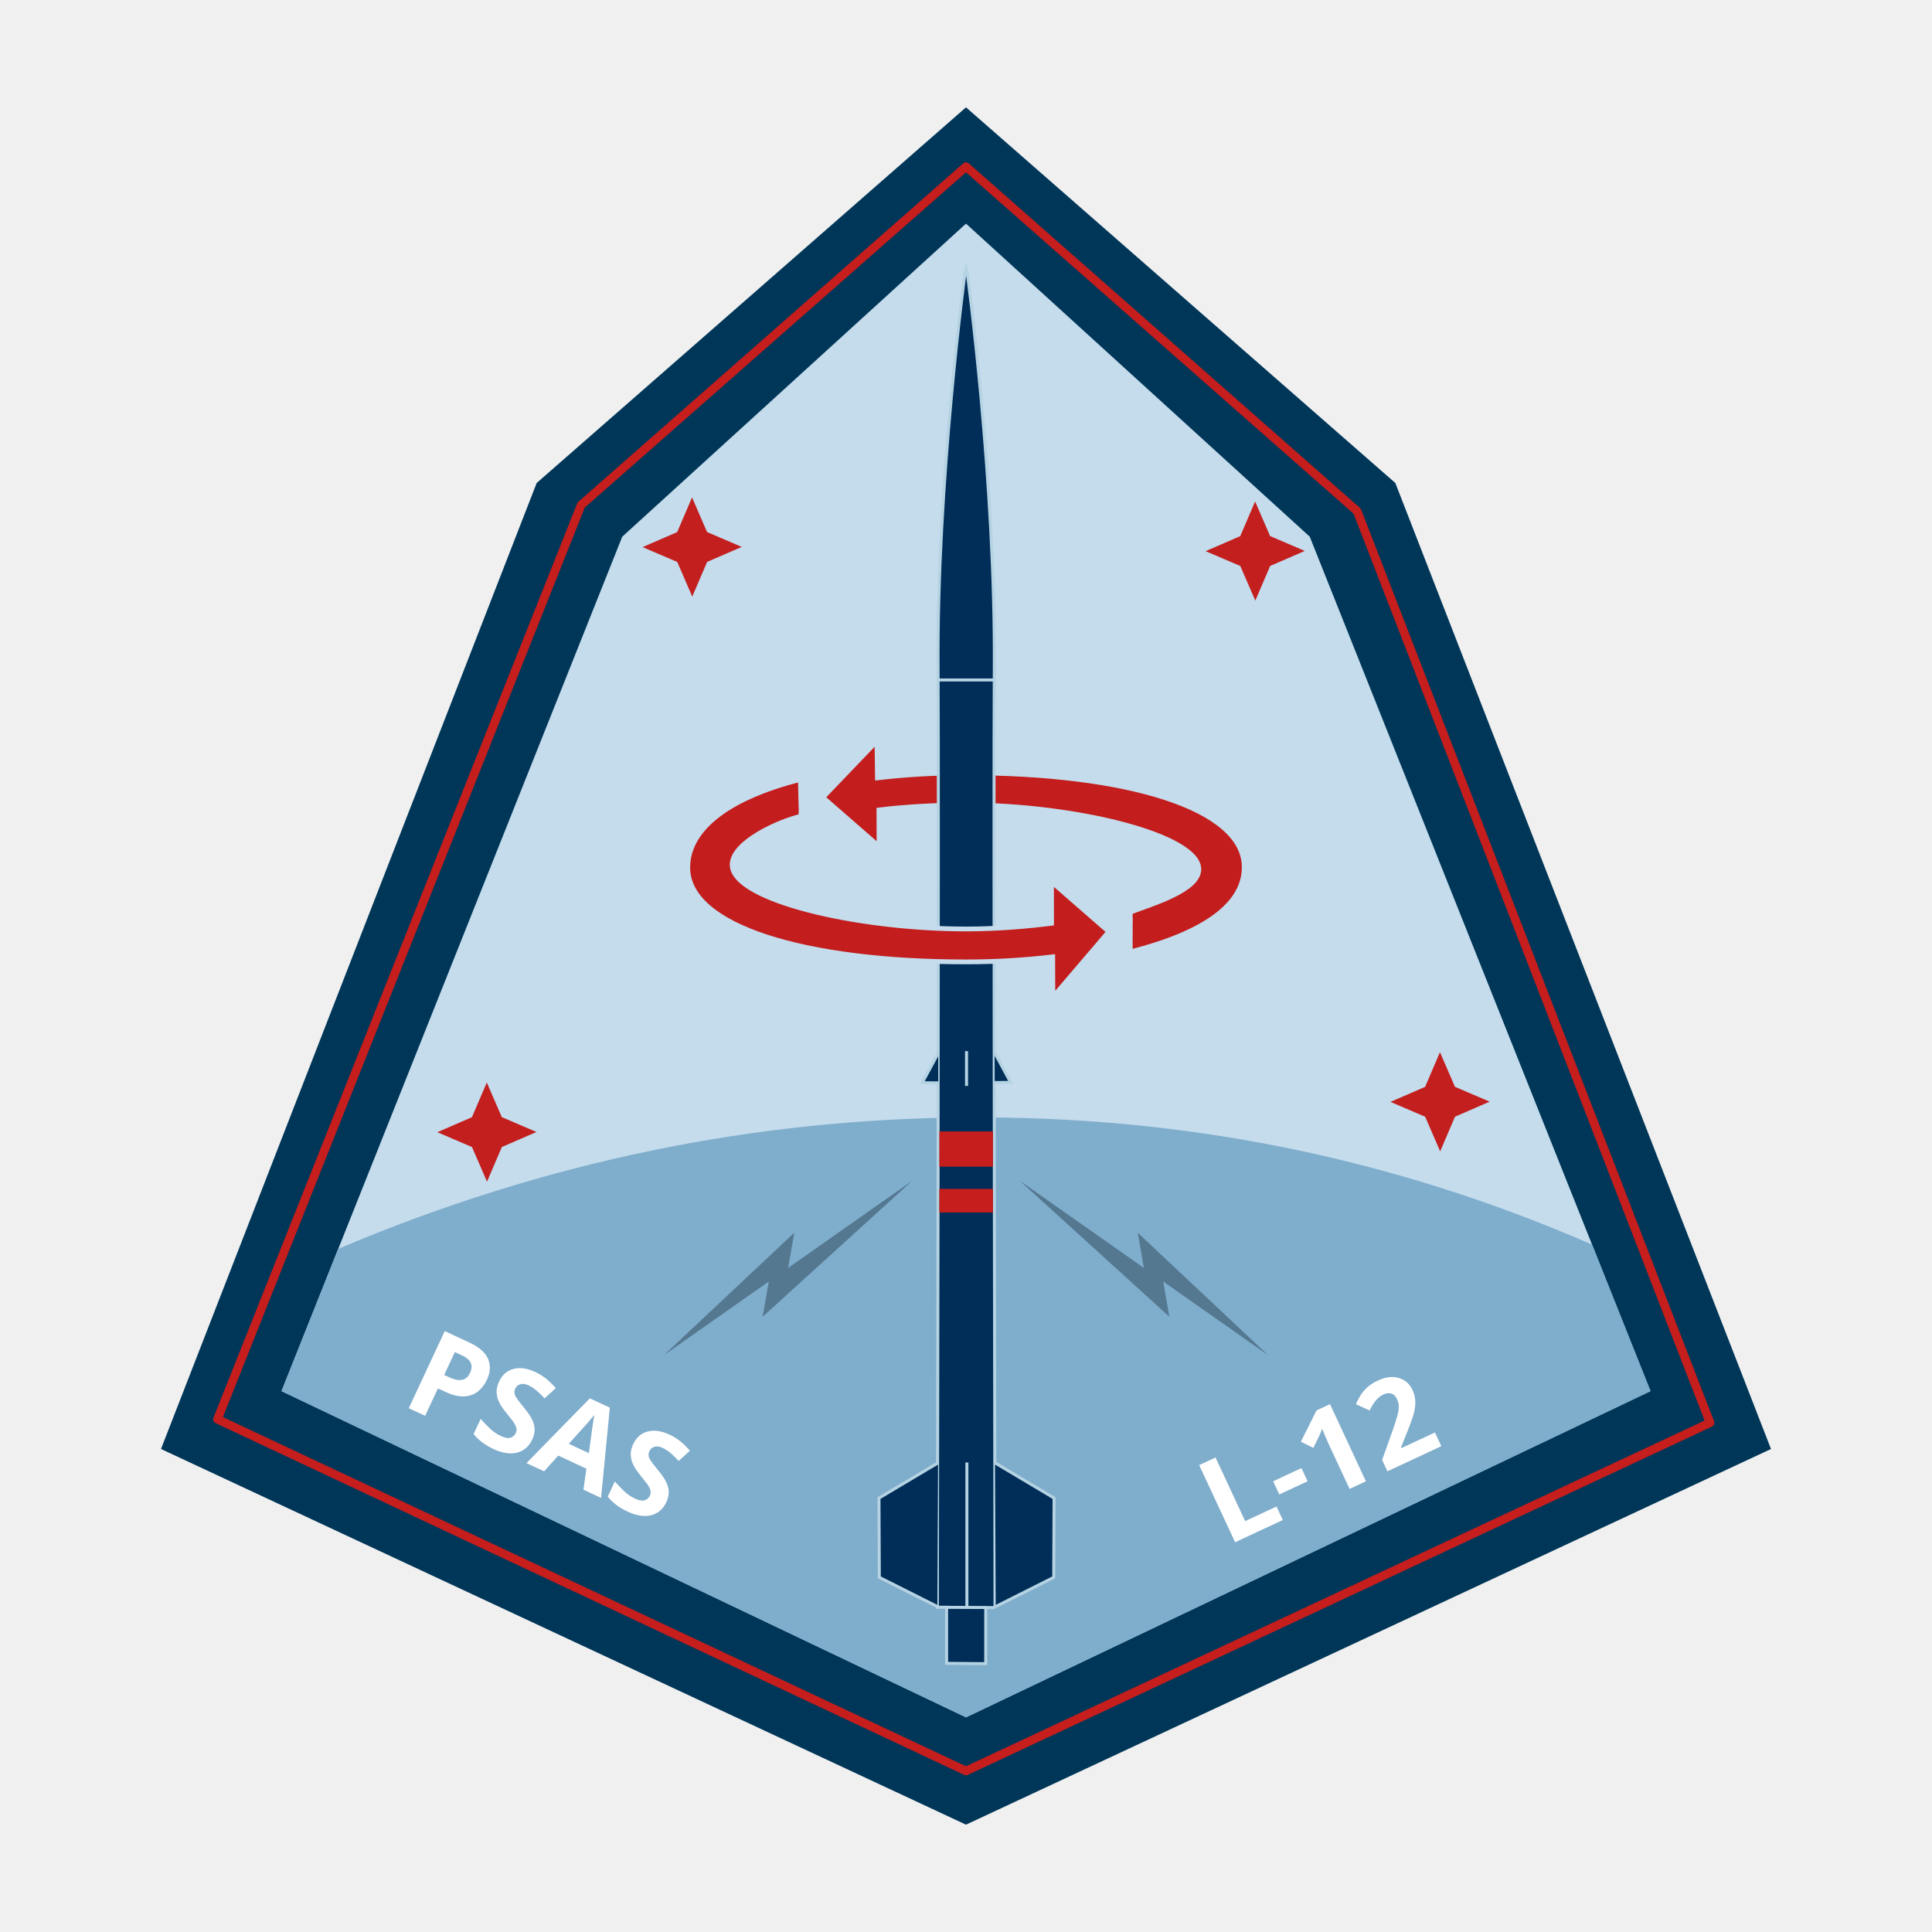
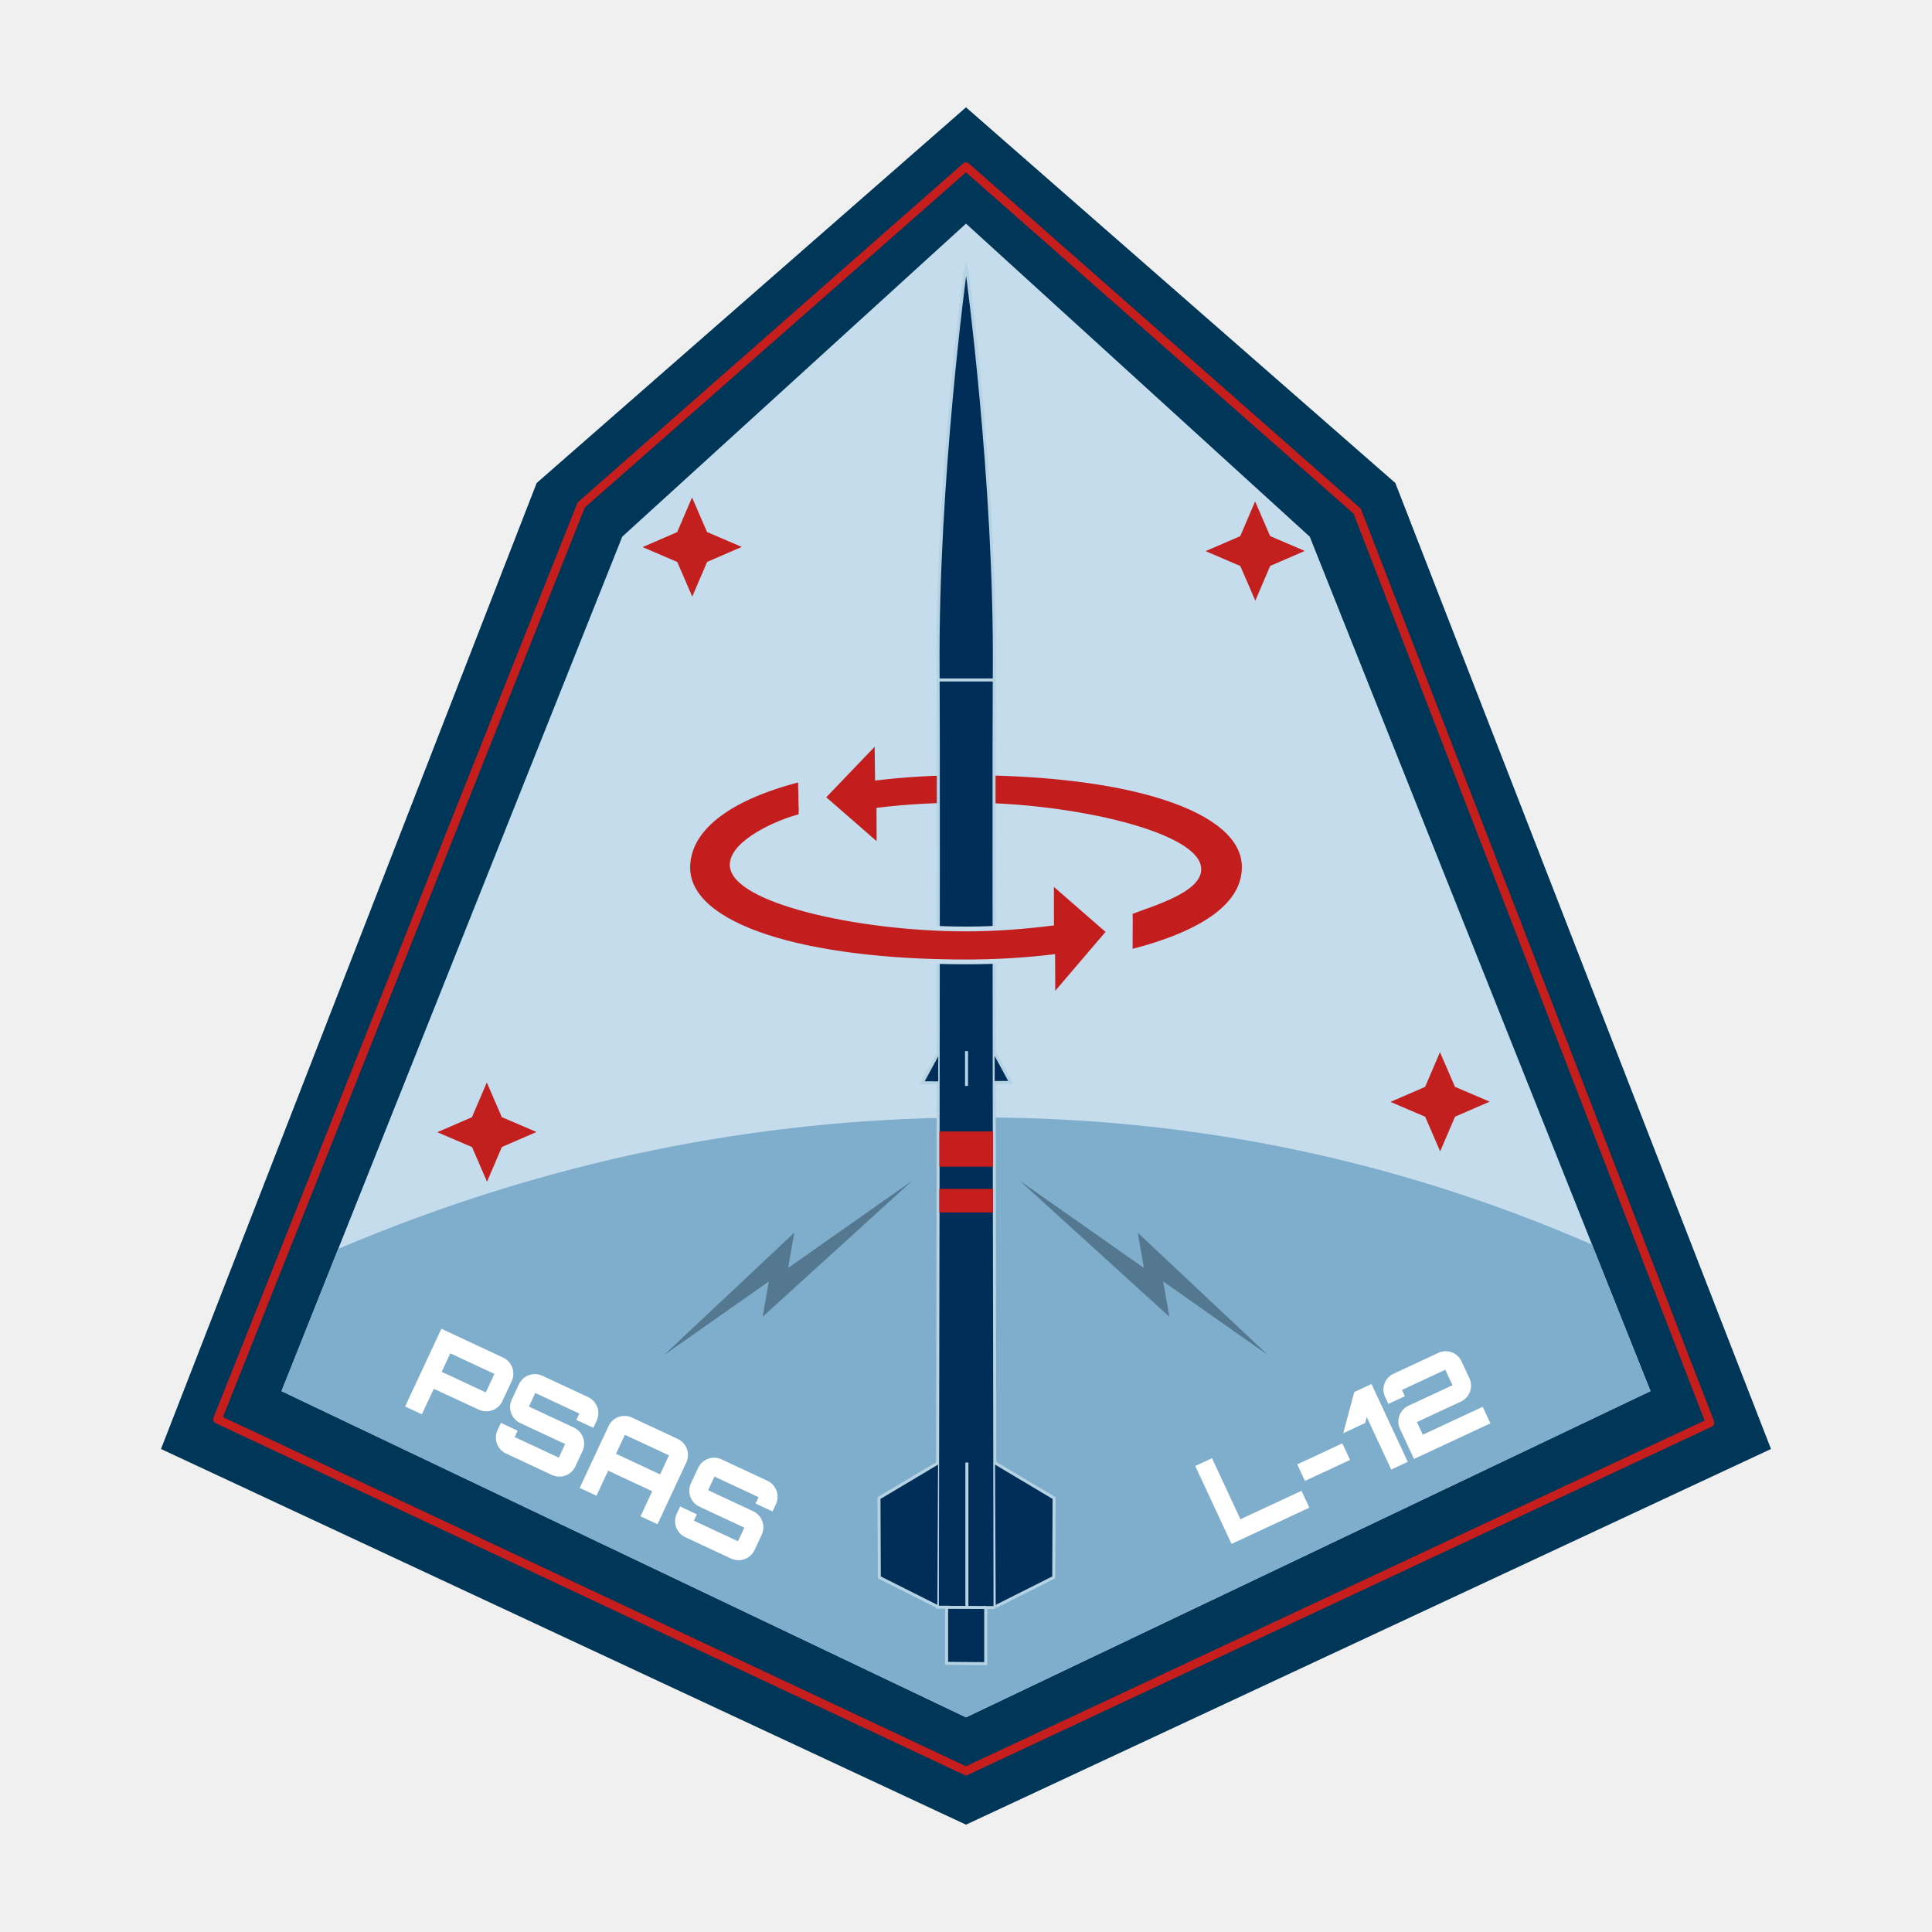
<svg xmlns="http://www.w3.org/2000/svg" width="405" height="405" id="svg2" version="1.1">
  <defs id="defs4" />
  <g id="layer1" transform="translate(0,-647.3622)">
    <path style="fill:#003658;fill-opacity:1;stroke:none" d="m 202.5,1029.862 -168.75,-78.75 78.75,-202.5 90,-78.75 90,78.75 78.75,202.5 z" id="path3196" />
    <path style="fill:#c4dcec;fill-opacity:1;stroke:none" d="M 59.014,938.977 130.439,759.865 202.5,694.241 274.561,759.865 345.986,938.977 202.5,1007.362 z" id="path3196-4-0" />
    <path style="fill:#7fadcc;fill-opacity:1;stroke:none" d="M 202.5 234.25 C 158.728 234.577 114.855 243.15 70.875 261.812 L 59 291.625 L 202.5 360 L 346 291.625 L 333.75 260.906 C 290.061 241.892 246.328 233.922 202.5 234.25 z " transform="translate(0,647.3622)" id="path3196-4-0-7" />
    <path style="fill:#c31d1d;fill-opacity:1;stroke:#c4dcec;stroke-opacity:1" d="m 236.93,846.913 c 15.913,-4.051 23.896,-10.107 23.896,-17.771 0,-12.411 -24.602,-19.776 -58.326,-19.776 -6.473,0 -12.711,0.372 -18.565,1.06 l -0.102,-7.752 -11.347,11.85 11.785,10.277 -0.031,-7.645 c 5.366,-0.669 11.931,-1.044 18.26,-1.044 22.904,0 48.797,6.361 48.811,13.468 0.008,4.453 -9.936,7.269 -14.394,9.004 0.1,5.728 0.014,-3.359 0.012,8.329 z" id="path4433-5-2-9" />
    <g transform="matrix(1.167531,0,0,1.167531,473.9196,-19.52409)" id="g4124-1" style="fill:#002e58;fill-opacity:1;stroke:#b5d3e3;stroke-opacity:1;stroke-width:0.54;stroke-miterlimit:4;stroke-dasharray:none">
      <path id="path2890-0" d="m -227.261,859.832 c 0,0 -0.289,-147.51 -0.13,-168.455 0.256,-33.589 -4.862,-71.261 -4.862,-71.261 l -0.19,-0.744 -0.19,0.684 c 0,0 -5.108,37.672 -4.852,71.261 0.159,20.944 -0.13,168.455 -0.13,168.455 l 1.661,0 0,10.069 7.023,0.06 0,-10.069 1.671,0 z" style="fill:#002e58;fill-opacity:1;stroke:#b5d3e3;stroke-width:0.54;stroke-linecap:butt;stroke-linejoin:miter;stroke-miterlimit:4;stroke-opacity:1;stroke-dasharray:none" />
      <path id="rect3731-9-7" d="m -237.264,788.893 9.629,0 0,-4.238 -9.629,0 z" style="fill:#c61d1d;fill-opacity:1;stroke:none" />
      <path id="rect3733-7-5" d="m -237.253,780.666 9.618,0 0,-6.324 -9.618,0 z" style="fill:#c61d1d;fill-opacity:1;stroke:none" />
      <path id="path2943-2-8" d="m -237.49,833.846 -10.608,6.322 0.064,14.24 10.416,5.236" style="fill:#002e58;fill-opacity:1;stroke:#b5d3e3;stroke-width:0.54;stroke-linecap:butt;stroke-linejoin:miter;stroke-miterlimit:4;stroke-opacity:1;stroke-dasharray:none;display:inline" />
      <path id="path2971-5" d="m -227.513,693.28 -9.85,0" style="fill:#002e58;stroke:#b5d3e3;stroke-width:0.54;stroke-linecap:butt;stroke-linejoin:miter;stroke-miterlimit:4;stroke-opacity:1;stroke-dasharray:none;fill-opacity:1" />
      <path id="path2917-9" d="m -227.329,760.219 2.874,5.318 -2.874,0.021" style="fill:#002e58;fill-opacity:1;stroke:#b5d3e3;stroke-width:0.54;stroke-linecap:butt;stroke-linejoin:miter;stroke-miterlimit:4;stroke-opacity:1;stroke-dasharray:none" />
      <path id="path2917-0-4" d="m -237.458,760.282 -2.874,5.318 2.874,0.021" style="fill:#002e58;fill-opacity:1;stroke:#b5d3e3;stroke-width:0.54;stroke-linecap:butt;stroke-linejoin:miter;stroke-miterlimit:4;stroke-opacity:1;stroke-dasharray:none;display:inline" />
      <path id="path2941-9" d="m -232.378,759.921 0,6.249" style="fill:#002e58;fill-opacity:1;stroke:#b5d3e3;stroke-width:0.54;stroke-linecap:butt;stroke-linejoin:miter;stroke-miterlimit:4;stroke-opacity:1;stroke-dasharray:none" />
      <path id="path2943-5" d="m -227.265,833.846 10.608,6.322 -0.064,14.24 -10.416,5.236" style="fill:#002e58;fill-opacity:1;stroke:#b5d3e3;stroke-width:0.54;stroke-linecap:butt;stroke-linejoin:miter;stroke-miterlimit:4;stroke-opacity:1;stroke-dasharray:none" />
      <path id="path2967-0" d="m -232.314,833.782 0,25.926" style="fill:#002e58;fill-opacity:1;stroke:#b5d3e3;stroke-width:0.54;stroke-linecap:butt;stroke-linejoin:miter;stroke-miterlimit:4;stroke-opacity:1;stroke-dasharray:none" />
      <path id="path2969-2" d="m -228.916,859.817 -7.036,-0.03" style="fill:#002e58;stroke:#b5d3e3;stroke-width:0.54;stroke-linecap:butt;stroke-linejoin:miter;stroke-miterlimit:4;stroke-opacity:1;stroke-dasharray:none;fill-opacity:1" />
    </g>
    <path style="fill:#c31d1d;fill-opacity:1;stroke:#c4dcec;stroke-opacity:1" d="m 167.781,810.749 c -15.913,4.051 -23.607,10.811 -23.607,18.475 0,12.411 24.602,19.776 58.326,19.776 6.473,0 12.324,-0.372 18.178,-1.06 l 0.037,8.462 11.734,-13.744 -12.023,-10.47 0.011,8.728 c -5.366,0.669 -11.609,1.185 -17.937,1.185 -22.904,0 -49.125,-6.092 -49.015,-13.507 0.07,-4.739 9.838,-9.046 14.405,-10.127 0.111,-5.11 0.101,3.802 -0.109,-7.608 z" id="path4433-5-7" />
    <path style="fill:none;stroke:#c61d1d;stroke-width:1.8;stroke-opacity:1;stroke-miterlimit:4;stroke-dasharray:none;stroke-linejoin:round;stroke-linecap:round" d="M 202.5,1018.612 45.586,944.875 121.834,753.219 202.5,682.291 l 81.999,72.22 73.974,191.096 z" id="path3196-4-8" />
    <path style="opacity:0.99;fill:#c31d1d;fill-opacity:1;fill-rule:nonzero;stroke:none" d="m 273.52,762.853 -7.271,-3.115 -3.145,-7.258 -3.115,7.271 -7.258,3.145 7.271,3.115 3.145,7.258 3.115,-7.271 z" id="path4106-8-6" />
    <path style="opacity:0.99;fill:#c31d1d;fill-opacity:1;fill-rule:nonzero;stroke:none" d="m 155.489,762.008 -7.271,-3.115 -3.145,-7.258 -3.115,7.271 -7.258,3.145 7.271,3.115 3.145,7.258 3.115,-7.271 z" id="path4106-8-6-4" />
    <path style="opacity:0.99;fill:#c31d1d;fill-opacity:1;fill-rule:nonzero;stroke:none" d="m 112.463,884.66 -7.271,-3.115 -3.145,-7.258 -3.115,7.271 -7.258,3.145 7.271,3.115 3.145,7.258 3.115,-7.271 z" id="path4106-8-6-0" />
    <path style="opacity:0.99;fill:#c31d1d;fill-opacity:1;fill-rule:nonzero;stroke:none" d="M 312.271,878.304 305,875.189 l -3.145,-7.258 -3.115,7.271 -7.258,3.145 7.271,3.115 3.145,7.258 3.115,-7.271 z" id="path4106-8-6-3" />
    <rect style="fill:#003658;fill-opacity:1;stroke:none" id="rect4532" width="22.5" height="22.5" x="-67.5" y="22.5" transform="translate(0,647.3622)" />
    <rect style="fill:#c4dcec;fill-opacity:1;stroke:none" id="rect4532-4" width="22.5" height="22.5" x="-67.5" y="703.612" />
    <rect style="fill:#7fadcc;fill-opacity:1;stroke:none" id="rect4532-0" width="22.5" height="22.5" x="-67.5" y="737.362" />
    <rect style="fill:#c32020;fill-opacity:1;stroke:none" id="rect4532-3" width="22.5" height="22.5" x="-67.5" y="804.862" />
    <rect style="fill:#ffffff;fill-opacity:1;stroke:#000000;stroke-width:0.9;stroke-miterlimit:4;stroke-opacity:1;stroke-dasharray:none" id="rect4532-7" width="22.5" height="22.5" x="-67.5" y="838.612" />
    <path style="fill:#557891;fill-opacity:1;stroke:none" d="m 139.175,931.444 27.329,-25.679 -1.291,7.388 26.037,-18.291 -31.379,28.524 1.291,-7.388 z" id="path4605" />
-     <text xml:space="preserve" style="font-size:25px;font-style:normal;font-variant:normal;font-weight:900;font-stretch:normal;text-align:start;line-height:125%;letter-spacing:0px;word-spacing:0px;writing-mode:lr-tb;text-anchor:start;fill:#ffffff;fill-opacity:1;stroke:none;font-family:Orbitron;-inkscape-font-specification:Orbitron Heavy" x="473.935" y="817.928" id="text4240" transform="matrix(0.9062157,0.4228157,-0.4228157,0.9062157,0,0)">
-       <tspan id="tspan4242" x="473.935" y="817.928">PSAS</tspan>
-     </text>
+     <g transform="matrix(0.9062157,0.4228157,-0.4228157,0.9062157,0,0)" style="font-size:25px;font-style:normal;font-variant:normal;font-weight:900;font-stretch:normal;text-align:start;line-height:125%;letter-spacing:0px;word-spacing:0px;writing-mode:lr-tb;text-anchor:start;fill:#ffffff;fill-opacity:1;stroke:none;font-family:Orbitron;-inkscape-font-specification:Orbitron Heavy" id="text4240">
+       <path d="m 475.335,799.953 0,17.975 3.875,0 0,-5.775 c 0.025,0.025 0.075,0.025 0.075,0.025 0,-0.1 -0.025,-0.15 -0.075,-0.15 l 10.4,-0.025 c 2.05,0 3.725,-1.675 3.725,-3.7 l 0,-4.65 c 0,-2.025 -1.675,-3.7 -3.725,-3.7 l -14.275,0 m 3.875,3.875 10.2,0 0,4.275 -10.2,0 0,-4.275" style="" id="path3034" />
+       <path d="m 512.986,803.628 c 0,-2.05 -1.675,-3.7 -3.7,-3.7 l -10.6,0 c -2.05,0 -3.7,1.65 -3.7,3.7 l 0,3.55 c 0,2.05 1.65,3.7 3.7,3.7 l 10.375,0 0,3.15 -10.2,0 0,-1.475 -3.875,0 0,1.675 c 0,2.05 1.65,3.7 3.7,3.7 l 10.6,0 c 2.025,0 3.7,-1.65 3.7,-3.7 l 0,-3.55 c 0,-2.05 -1.675,-3.7 -3.7,-3.7 l -10.425,0 0,-3.15 10.2,0 0,1.475 3.925,0 0,-1.675" style="" id="path3036" />
+       <path d="m 519.417,799.928 c -2.05,0 -3.7,1.65 -3.7,3.7 l 0,14.3 3.875,0 0,-5.8 10.2,0 0,5.8 3.925,0 0,-14.3 c 0,-2.05 -1.675,-3.7 -3.725,-3.7 l -10.575,0 m 0.175,8.3 0,-4.4 10.2,0 0,4.4 -10.2,0" style="" id="path3038" />
+       <path d="m 554.441,803.628 c 0,-2.05 -1.675,-3.7 -3.7,-3.7 l -10.6,0 c -2.05,0 -3.7,1.65 -3.7,3.7 l 0,3.55 c 0,2.05 1.65,3.7 3.7,3.7 l 10.375,0 0,3.15 -10.2,0 0,-1.475 -3.875,0 0,1.675 c 0,2.05 1.65,3.7 3.7,3.7 l 10.6,0 c 2.025,0 3.7,-1.65 3.7,-3.7 l 0,-3.55 c 0,-2.05 -1.675,-3.7 -3.7,-3.7 l -10.425,0 0,-3.15 10.2,0 0,1.475 3.925,0 0,-1.675" style="" id="path3040" />
+     </g>
    <path style="fill:#557891;fill-opacity:1;stroke:none" d="m 265.825,931.444 -27.329,-25.679 1.291,7.388 -26.037,-18.291 31.379,28.524 -1.291,-7.388 z" id="path4605-3" />
    <rect style="fill:#557891;fill-opacity:1;stroke:none" id="rect4532-0-0" width="22.5" height="22.5" x="-67.5" y="771.112" />
-     <text xml:space="preserve" style="font-size:25px;font-style:normal;font-variant:normal;font-weight:900;font-stretch:normal;text-align:start;line-height:125%;letter-spacing:0px;word-spacing:0px;writing-mode:lr-tb;text-anchor:start;fill:#ffffff;fill-opacity:1;stroke:none;font-family:Orbitron;-inkscape-font-specification:Orbitron Heavy" x="-177.396" y="989.214" id="text4240-1" transform="matrix(0.906487,-0.4222338,0.4222338,0.906487,0,0)">
-       <tspan id="tspan4265" x="-177.396" y="989.214">L-12</tspan>
-     </text>
+     <g transform="matrix(0.906487,-0.4222338,0.4222338,0.906487,0,0)" style="font-size:25px;font-style:normal;font-variant:normal;font-weight:900;font-stretch:normal;text-align:start;line-height:125%;letter-spacing:0px;word-spacing:0px;writing-mode:lr-tb;text-anchor:start;fill:#ffffff;fill-opacity:1;stroke:none;font-family:Orbitron;-inkscape-font-specification:Orbitron Heavy" id="text4240-1">
+       <path d="m -175.971,989.214 18,0 0,-3.9 -14.125,0 0,-14.125 -3.875,0 0,18.025" style="" id="path3025" />
+       <path d="m -146.013,979.914 -10.425,0 0,3.825 10.425,0 0,-3.825" style="" id="path3027" />
+       <path d="m -144.949,978.064 5.075,0 0.8,-0.975 -0.025,0 0.05,-0.05 0,12.175 3.825,0 0,-18 -3.975,0 -5.75,6.85" style="" id="path3029" />
+       <path d="m -130.133,971.214 c -2,0 -3.65,1.625 -3.65,3.625 l 0,1.65 3.825,0 0,-1.45 10.025,0 0,3.575 -10.2,0 c -2,0 -3.65,1.625 -3.65,3.625 l 0,6.975 17.675,0 0,-3.825 -13.85,0 0,-2.925 10.2,0 c 2,0 3.65,-1.65 3.65,-3.65 l 0,-3.975 c 0,-2 -1.65,-3.625 -3.65,-3.625 l -10.375,0" style="" id="path3031" />
+     </g>
  </g>
</svg>
